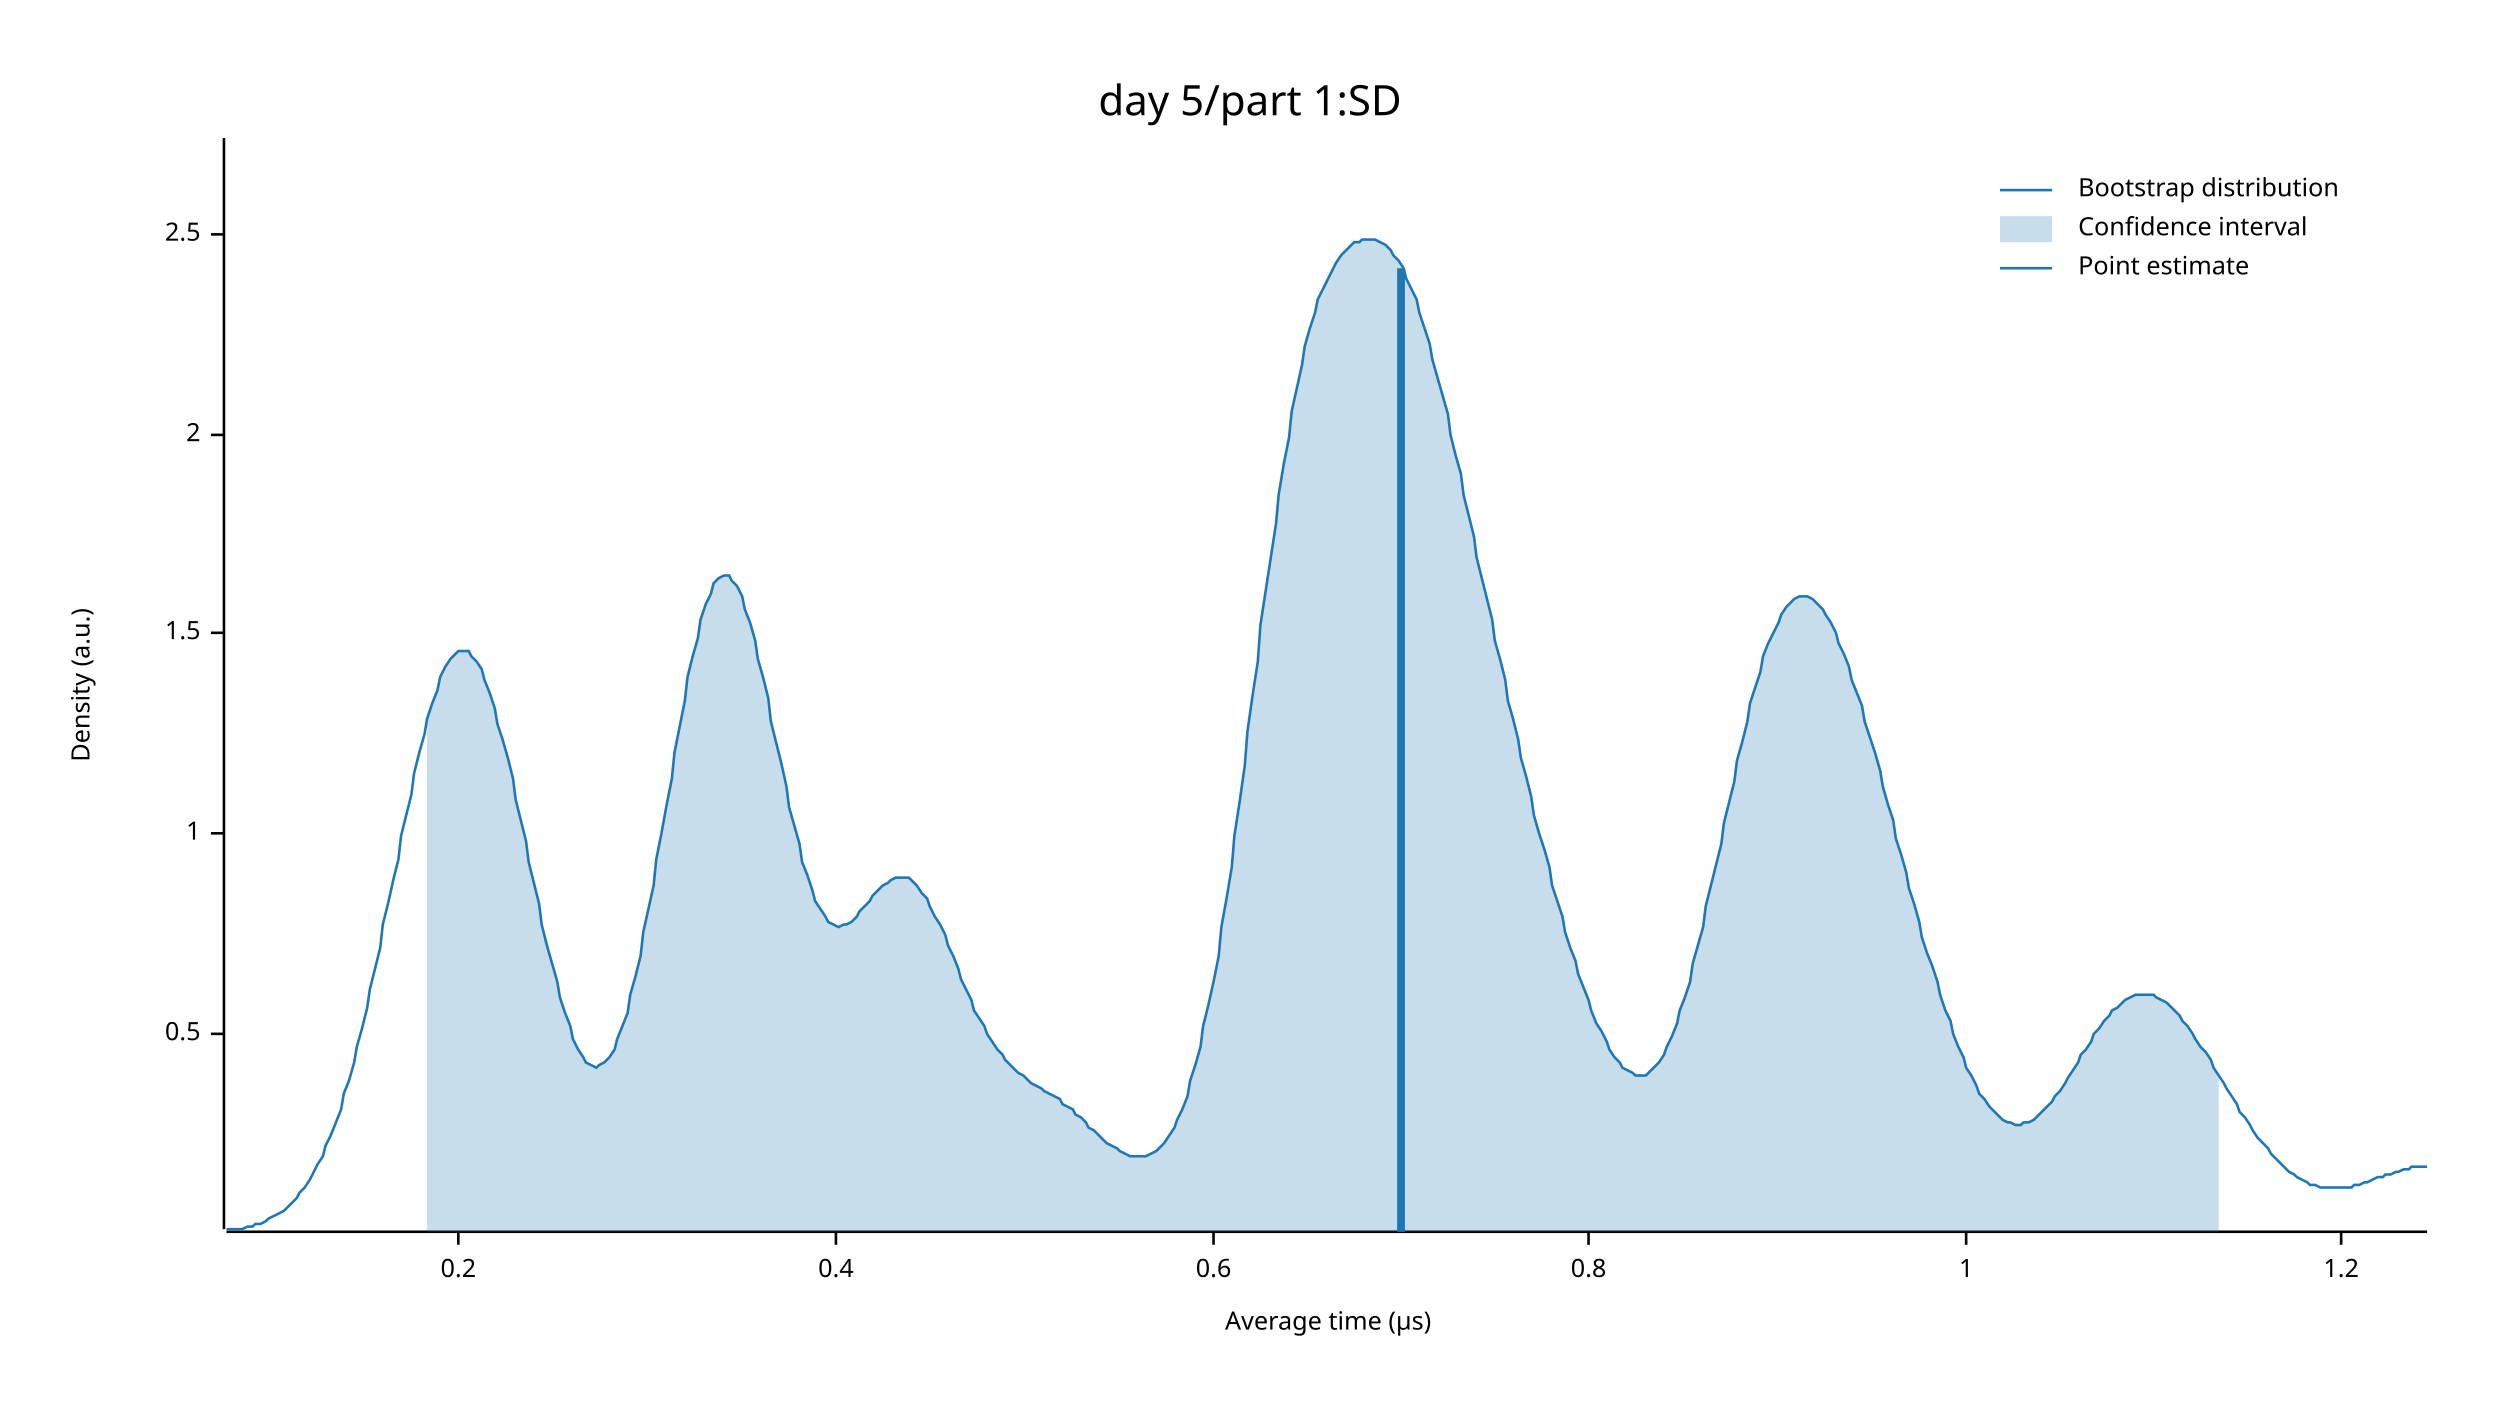
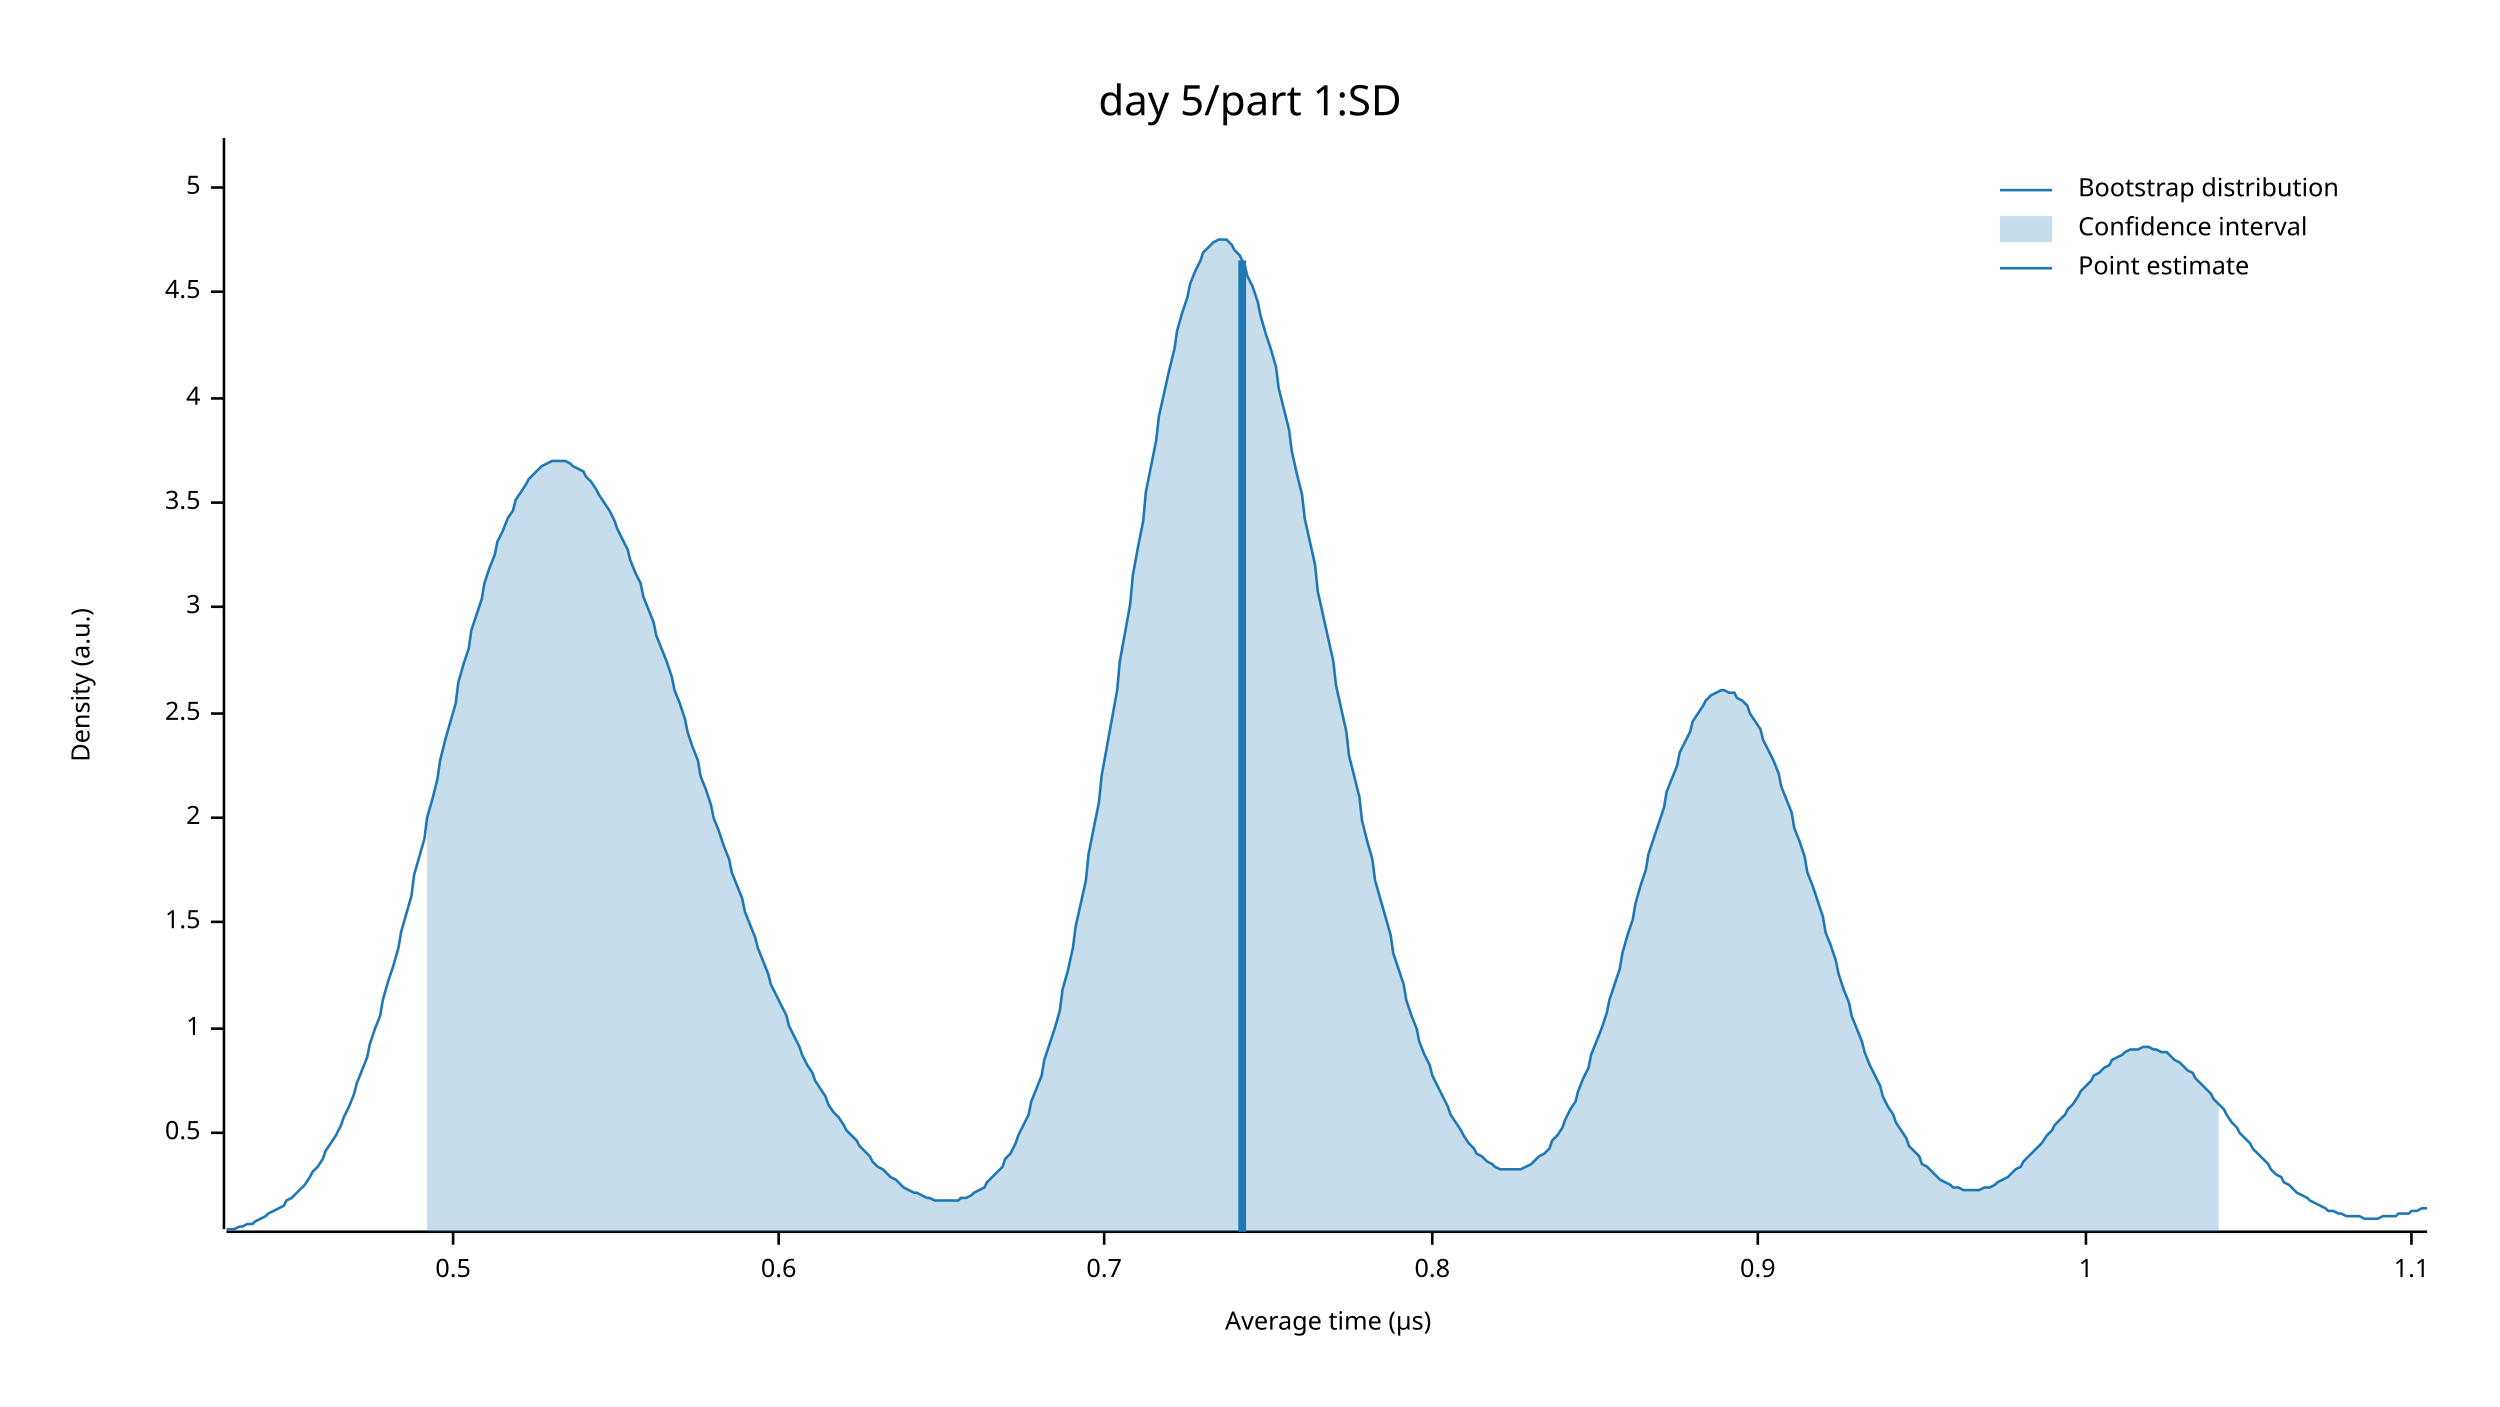
<svg xmlns="http://www.w3.org/2000/svg" width="960" height="540" viewBox="0 0 960 540">
  <text x="480" y="32" dy="0.76em" text-anchor="middle" font-family="sans-serif" font-size="16.129" opacity="1" fill="#000000">
day 5/part 1:SD
</text>
  <text x="27" y="263" dy="0.76em" text-anchor="middle" font-family="sans-serif" font-size="9.677" opacity="1" fill="#000000" transform="rotate(270, 27, 263)">
Density (a.u.)
</text>
  <text x="510" y="513" dy="-0.5ex" text-anchor="middle" font-family="sans-serif" font-size="9.677" opacity="1" fill="#000000">
Average time (µs)
</text>
  <polyline fill="none" opacity="1" stroke="#000000" stroke-width="1" points="86,53 86,472 " />
-   <text x="77" y="397" dy="0.5ex" text-anchor="end" font-family="sans-serif" font-size="9.677" opacity="1" fill="#000000">
+   <text x="77" y="435" dy="0.5ex" text-anchor="end" font-family="sans-serif" font-size="9.677" opacity="1" fill="#000000">
0.5
</text>
-   <polyline fill="none" opacity="1" stroke="#000000" stroke-width="1" points="81,397 86,397 " />
-   <text x="77" y="320" dy="0.5ex" text-anchor="end" font-family="sans-serif" font-size="9.677" opacity="1" fill="#000000">
+   <polyline fill="none" opacity="1" stroke="#000000" stroke-width="1" points="81,435 86,435 " />
+   <text x="77" y="395" dy="0.5ex" text-anchor="end" font-family="sans-serif" font-size="9.677" opacity="1" fill="#000000">
1
</text>
-   <polyline fill="none" opacity="1" stroke="#000000" stroke-width="1" points="81,320 86,320 " />
-   <text x="77" y="243" dy="0.5ex" text-anchor="end" font-family="sans-serif" font-size="9.677" opacity="1" fill="#000000">
+   <polyline fill="none" opacity="1" stroke="#000000" stroke-width="1" points="81,395 86,395 " />
+   <text x="77" y="354" dy="0.5ex" text-anchor="end" font-family="sans-serif" font-size="9.677" opacity="1" fill="#000000">
1.5
</text>
-   <polyline fill="none" opacity="1" stroke="#000000" stroke-width="1" points="81,243 86,243 " />
-   <text x="77" y="167" dy="0.5ex" text-anchor="end" font-family="sans-serif" font-size="9.677" opacity="1" fill="#000000">
+   <polyline fill="none" opacity="1" stroke="#000000" stroke-width="1" points="81,354 86,354 " />
+   <text x="77" y="314" dy="0.5ex" text-anchor="end" font-family="sans-serif" font-size="9.677" opacity="1" fill="#000000">
2
</text>
-   <polyline fill="none" opacity="1" stroke="#000000" stroke-width="1" points="81,167 86,167 " />
-   <text x="77" y="90" dy="0.5ex" text-anchor="end" font-family="sans-serif" font-size="9.677" opacity="1" fill="#000000">
+   <polyline fill="none" opacity="1" stroke="#000000" stroke-width="1" points="81,314 86,314 " />
+   <text x="77" y="274" dy="0.5ex" text-anchor="end" font-family="sans-serif" font-size="9.677" opacity="1" fill="#000000">
2.5
</text>
-   <polyline fill="none" opacity="1" stroke="#000000" stroke-width="1" points="81,90 86,90 " />
+   <polyline fill="none" opacity="1" stroke="#000000" stroke-width="1" points="81,274 86,274 " />
+   <text x="77" y="233" dy="0.5ex" text-anchor="end" font-family="sans-serif" font-size="9.677" opacity="1" fill="#000000">
+ 3
+ </text>
+   <polyline fill="none" opacity="1" stroke="#000000" stroke-width="1" points="81,233 86,233 " />
+   <text x="77" y="193" dy="0.5ex" text-anchor="end" font-family="sans-serif" font-size="9.677" opacity="1" fill="#000000">
+ 3.5
+ </text>
+   <polyline fill="none" opacity="1" stroke="#000000" stroke-width="1" points="81,193 86,193 " />
+   <text x="77" y="153" dy="0.5ex" text-anchor="end" font-family="sans-serif" font-size="9.677" opacity="1" fill="#000000">
+ 4
+ </text>
+   <polyline fill="none" opacity="1" stroke="#000000" stroke-width="1" points="81,153 86,153 " />
+   <text x="77" y="112" dy="0.5ex" text-anchor="end" font-family="sans-serif" font-size="9.677" opacity="1" fill="#000000">
+ 4.5
+ </text>
+   <polyline fill="none" opacity="1" stroke="#000000" stroke-width="1" points="81,112 86,112 " />
+   <text x="77" y="72" dy="0.5ex" text-anchor="end" font-family="sans-serif" font-size="9.677" opacity="1" fill="#000000">
+ 5
+ </text>
+   <polyline fill="none" opacity="1" stroke="#000000" stroke-width="1" points="81,72 86,72 " />
  <polyline fill="none" opacity="1" stroke="#000000" stroke-width="1" points="87,473 932,473 " />
-   <text x="176" y="483" dy="0.76em" text-anchor="middle" font-family="sans-serif" font-size="9.677" opacity="1" fill="#000000">
- 0.2
+   <text x="174" y="483" dy="0.76em" text-anchor="middle" font-family="sans-serif" font-size="9.677" opacity="1" fill="#000000">
+ 0.5
</text>
-   <polyline fill="none" opacity="1" stroke="#000000" stroke-width="1" points="176,473 176,478 " />
-   <text x="321" y="483" dy="0.76em" text-anchor="middle" font-family="sans-serif" font-size="9.677" opacity="1" fill="#000000">
- 0.4
- </text>
-   <polyline fill="none" opacity="1" stroke="#000000" stroke-width="1" points="321,473 321,478 " />
-   <text x="466" y="483" dy="0.76em" text-anchor="middle" font-family="sans-serif" font-size="9.677" opacity="1" fill="#000000">
+   <polyline fill="none" opacity="1" stroke="#000000" stroke-width="1" points="174,473 174,478 " />
+   <text x="299" y="483" dy="0.76em" text-anchor="middle" font-family="sans-serif" font-size="9.677" opacity="1" fill="#000000">
0.6
</text>
-   <polyline fill="none" opacity="1" stroke="#000000" stroke-width="1" points="466,473 466,478 " />
-   <text x="610" y="483" dy="0.76em" text-anchor="middle" font-family="sans-serif" font-size="9.677" opacity="1" fill="#000000">
+   <polyline fill="none" opacity="1" stroke="#000000" stroke-width="1" points="299,473 299,478 " />
+   <text x="424" y="483" dy="0.76em" text-anchor="middle" font-family="sans-serif" font-size="9.677" opacity="1" fill="#000000">
+ 0.7
+ </text>
+   <polyline fill="none" opacity="1" stroke="#000000" stroke-width="1" points="424,473 424,478 " />
+   <text x="550" y="483" dy="0.76em" text-anchor="middle" font-family="sans-serif" font-size="9.677" opacity="1" fill="#000000">
0.8
</text>
-   <polyline fill="none" opacity="1" stroke="#000000" stroke-width="1" points="610,473 610,478 " />
-   <text x="755" y="483" dy="0.76em" text-anchor="middle" font-family="sans-serif" font-size="9.677" opacity="1" fill="#000000">
+   <polyline fill="none" opacity="1" stroke="#000000" stroke-width="1" points="550,473 550,478 " />
+   <text x="675" y="483" dy="0.76em" text-anchor="middle" font-family="sans-serif" font-size="9.677" opacity="1" fill="#000000">
+ 0.9
+ </text>
+   <polyline fill="none" opacity="1" stroke="#000000" stroke-width="1" points="675,473 675,478 " />
+   <text x="801" y="483" dy="0.76em" text-anchor="middle" font-family="sans-serif" font-size="9.677" opacity="1" fill="#000000">
1
</text>
-   <polyline fill="none" opacity="1" stroke="#000000" stroke-width="1" points="755,473 755,478 " />
-   <text x="899" y="483" dy="0.76em" text-anchor="middle" font-family="sans-serif" font-size="9.677" opacity="1" fill="#000000">
- 1.2
+   <polyline fill="none" opacity="1" stroke="#000000" stroke-width="1" points="801,473 801,478 " />
+   <text x="926" y="483" dy="0.76em" text-anchor="middle" font-family="sans-serif" font-size="9.677" opacity="1" fill="#000000">
+ 1.1
</text>
-   <polyline fill="none" opacity="1" stroke="#000000" stroke-width="1" points="899,473 899,478 " />
-   <polyline fill="none" opacity="1" stroke="#1F78B4" stroke-width="1" points="87,472 88,472 90,472 92,472 93,472 95,471 97,471 98,470 100,470 102,469 103,468 105,467 107,466 109,465 110,464 112,462 114,460 115,458 117,456 119,453 120,451 122,447 124,444 125,440 127,436 129,431 131,426 132,420 134,415 136,408 137,402 139,395 141,387 142,380 144,372 146,364 147,355 149,347 151,338 153,330 154,321 156,313 158,305 159,297 161,289 163,282 164,276 166,270 168,265 169,260 171,256 173,253 175,251 176,250 178,250 180,250 181,252 183,254 185,257 186,261 188,266 190,272 191,278 193,284 195,291 197,299 198,307 200,315 202,323 203,331 205,339 207,347 208,355 210,363 212,370 214,377 215,383 217,389 219,394 220,399 222,403 224,406 225,408 227,409 229,410 230,409 232,408 234,406 236,403 237,399 239,394 241,389 242,382 244,375 246,367 247,358 249,349 251,340 252,330 254,320 256,309 258,299 259,289 261,279 263,269 264,260 266,252 268,245 269,238 271,232 273,228 274,224 276,222 278,221 280,221 281,223 283,225 285,229 286,234 288,239 290,246 291,253 293,260 295,268 296,277 298,285 300,293 302,302 303,310 305,317 307,324 308,331 310,336 312,342 313,346 315,349 317,352 318,354 320,355 322,356 324,355 325,355 327,354 329,352 330,350 332,348 334,346 335,344 337,342 339,340 341,339 342,338 344,337 346,337 347,337 349,337 351,339 352,340 354,343 356,345 357,348 359,352 361,355 363,359 364,363 366,367 368,372 369,376 371,380 373,384 374,388 376,391 378,394 379,397 381,400 383,403 385,405 386,407 388,409 390,411 391,412 393,413 395,415 396,416 398,417 400,418 401,419 403,420 405,421 407,422 408,424 410,425 412,426 413,428 415,429 417,431 418,433 420,434 422,436 423,437 425,439 427,440 429,441 430,442 432,443 434,444 435,444 437,444 439,444 440,444 442,443 444,442 445,441 447,439 449,436 451,433 452,430 454,426 456,421 457,415 459,409 461,402 462,394 464,386 466,377 468,367 469,356 471,345 473,333 474,321 476,308 478,294 479,281 481,267 483,254 484,240 486,227 488,214 490,201 491,190 493,178 495,168 496,158 498,149 500,140 501,133 503,126 505,120 506,115 508,111 510,107 512,103 513,101 515,98 517,96 518,95 520,93 522,93 523,92 525,92 527,92 528,92 530,93 532,94 534,96 535,98 537,100 539,103 540,107 542,111 544,115 545,120 547,126 549,132 550,138 552,145 554,152 556,159 557,167 559,175 561,182 562,190 564,198 566,206 567,214 569,222 571,230 573,238 574,246 576,253 578,261 579,269 581,276 583,284 584,291 586,298 588,306 589,313 591,320 593,326 595,333 596,340 598,346 600,352 601,358 603,364 605,369 606,374 608,379 610,384 611,388 613,393 615,396 617,400 618,403 620,406 622,408 623,410 625,411 627,412 628,413 630,413 632,413 633,412 635,410 637,408 639,405 640,402 642,398 644,393 645,388 647,383 649,377 650,370 652,363 654,356 655,348 657,340 659,332 661,324 662,316 664,308 666,300 667,292 669,285 671,277 672,270 674,264 676,258 677,252 679,247 681,243 683,239 684,236 686,233 688,231 689,230 691,229 693,229 694,229 696,230 698,232 700,234 701,236 703,239 705,243 706,247 708,251 710,256 711,261 713,266 715,271 716,277 718,283 720,289 722,296 723,302 725,309 727,315 728,322 730,328 732,335 733,341 735,347 737,354 738,360 740,366 742,371 744,377 745,382 747,388 749,392 750,397 752,402 754,406 755,410 757,413 759,417 760,420 762,422 764,425 766,427 767,428 769,430 771,431 772,431 774,432 776,432 777,431 779,431 781,430 782,429 784,427 786,425 788,423 789,421 791,419 793,416 794,414 796,411 798,408 799,405 801,403 803,400 804,397 806,395 808,392 810,390 811,388 813,387 815,385 816,384 818,383 820,382 821,382 823,382 825,382 827,382 828,383 830,384 832,385 833,386 835,388 837,390 838,392 840,394 842,397 843,399 845,402 847,404 849,407 850,410 852,413 854,416 855,418 857,421 859,424 860,427 862,429 864,432 865,434 867,437 869,439 871,441 872,443 874,445 876,447 877,448 879,450 881,451 882,452 884,453 886,454 887,455 889,455 891,456 893,456 894,456 896,456 898,456 899,456 901,456 903,456 904,455 906,455 908,454 909,454 911,453 913,452 915,452 916,451 918,451 920,450 921,450 923,449 925,449 926,448 928,448 930,448 932,448 " />
-   <polygon opacity="0.25" fill="#1F78B4" points="164,276 166,270 168,265 169,260 171,256 173,253 175,251 176,250 178,250 180,250 181,252 183,254 185,257 186,261 188,266 190,272 191,278 193,284 195,291 197,299 198,307 200,315 202,323 203,331 205,339 207,347 208,355 210,363 212,370 214,377 215,383 217,389 219,394 220,399 222,403 224,406 225,408 227,409 229,410 230,409 232,408 234,406 236,403 237,399 239,394 241,389 242,382 244,375 246,367 247,358 249,349 251,340 252,330 254,320 256,309 258,299 259,289 261,279 263,269 264,260 266,252 268,245 269,238 271,232 273,228 274,224 276,222 278,221 280,221 281,223 283,225 285,229 286,234 288,239 290,246 291,253 293,260 295,268 296,277 298,285 300,293 302,302 303,310 305,317 307,324 308,331 310,336 312,342 313,346 315,349 317,352 318,354 320,355 322,356 324,355 325,355 327,354 329,352 330,350 332,348 334,346 335,344 337,342 339,340 341,339 342,338 344,337 346,337 347,337 349,337 351,339 352,340 354,343 356,345 357,348 359,352 361,355 363,359 364,363 366,367 368,372 369,376 371,380 373,384 374,388 376,391 378,394 379,397 381,400 383,403 385,405 386,407 388,409 390,411 391,412 393,413 395,415 396,416 398,417 400,418 401,419 403,420 405,421 407,422 408,424 410,425 412,426 413,428 415,429 417,431 418,433 420,434 422,436 423,437 425,439 427,440 429,441 430,442 432,443 434,444 435,444 437,444 439,444 440,444 442,443 444,442 445,441 447,439 449,436 451,433 452,430 454,426 456,421 457,415 459,409 461,402 462,394 464,386 466,377 468,367 469,356 471,345 473,333 474,321 476,308 478,294 479,281 481,267 483,254 484,240 486,227 488,214 490,201 491,190 493,178 495,168 496,158 498,149 500,140 501,133 503,126 505,120 506,115 508,111 510,107 512,103 513,101 515,98 517,96 518,95 520,93 522,93 523,92 525,92 527,92 528,92 530,93 532,94 534,96 535,98 537,100 539,103 540,107 542,111 544,115 545,120 547,126 549,132 550,138 552,145 554,152 556,159 557,167 559,175 561,182 562,190 564,198 566,206 567,214 569,222 571,230 573,238 574,246 576,253 578,261 579,269 581,276 583,284 584,291 586,298 588,306 589,313 591,320 593,326 595,333 596,340 598,346 600,352 601,358 603,364 605,369 606,374 608,379 610,384 611,388 613,393 615,396 617,400 618,403 620,406 622,408 623,410 625,411 627,412 628,413 630,413 632,413 633,412 635,410 637,408 639,405 640,402 642,398 644,393 645,388 647,383 649,377 650,370 652,363 654,356 655,348 657,340 659,332 661,324 662,316 664,308 666,300 667,292 669,285 671,277 672,270 674,264 676,258 677,252 679,247 681,243 683,239 684,236 686,233 688,231 689,230 691,229 693,229 694,229 696,230 698,232 700,234 701,236 703,239 705,243 706,247 708,251 710,256 711,261 713,266 715,271 716,277 718,283 720,289 722,296 723,302 725,309 727,315 728,322 730,328 732,335 733,341 735,347 737,354 738,360 740,366 742,371 744,377 745,382 747,388 749,392 750,397 752,402 754,406 755,410 757,413 759,417 760,420 762,422 764,425 766,427 767,428 769,430 771,431 772,431 774,432 776,432 777,431 779,431 781,430 782,429 784,427 786,425 788,423 789,421 791,419 793,416 794,414 796,411 798,408 799,405 801,403 803,400 804,397 806,395 808,392 810,390 811,388 813,387 815,385 816,384 818,383 820,382 821,382 823,382 825,382 827,382 828,383 830,384 832,385 833,386 835,388 837,390 838,392 840,394 842,397 843,399 845,402 847,404 849,407 850,410 852,413 852,473 164,473 " />
-   <polyline fill="none" opacity="1" stroke="#1F78B4" stroke-width="3" points="538,473 538,103 " />
+   <polyline fill="none" opacity="1" stroke="#000000" stroke-width="1" points="926,473 926,478 " />
+   <polyline fill="none" opacity="1" stroke="#1F78B4" stroke-width="1" points="87,472 88,472 90,472 92,471 93,471 95,470 97,470 98,469 100,468 102,467 103,466 105,465 107,464 109,463 110,461 112,460 114,458 115,457 117,455 119,452 120,450 122,448 124,445 125,442 127,439 129,436 131,432 132,429 134,425 136,420 137,416 139,411 141,406 142,401 144,395 146,390 147,384 149,377 151,371 153,364 154,358 156,351 158,344 159,336 161,329 163,322 164,314 166,307 168,299 169,292 171,284 173,277 175,270 176,262 178,255 180,249 181,242 183,236 185,230 186,224 188,218 190,213 191,208 193,204 195,199 197,196 198,192 200,189 202,186 203,184 205,182 207,180 208,179 210,178 212,177 214,177 215,177 217,177 219,178 220,179 222,180 224,181 225,183 227,185 229,188 230,190 232,193 234,196 236,200 237,203 239,207 241,211 242,215 244,220 246,224 247,229 249,234 251,239 252,244 254,249 256,254 258,260 259,265 261,270 263,276 264,281 266,287 268,292 269,298 271,303 273,309 274,314 276,319 278,325 280,330 281,335 283,340 285,345 286,350 288,355 290,360 291,364 293,369 295,374 296,378 298,382 300,386 302,390 303,394 305,398 307,402 308,405 310,409 312,412 313,415 315,418 317,421 318,424 320,427 322,429 324,432 325,434 327,436 329,438 330,440 332,442 334,444 335,446 337,448 339,449 341,451 342,452 344,453 346,455 347,456 349,457 351,458 352,458 354,459 356,460 357,460 359,461 361,461 363,461 364,461 366,461 368,461 369,460 371,460 373,459 374,458 376,457 378,456 379,454 381,452 383,450 385,448 386,445 388,443 390,439 391,436 393,432 395,428 396,423 398,418 400,413 401,407 403,401 405,395 407,388 408,380 410,373 412,364 413,356 415,347 417,338 418,328 420,318 422,308 423,298 425,287 427,276 429,265 430,254 432,243 434,232 435,221 437,210 439,200 440,189 442,179 444,169 445,160 447,151 449,142 451,134 452,127 454,120 456,114 457,109 459,104 461,100 462,97 464,95 466,93 468,92 469,92 471,92 473,94 474,96 476,98 478,102 479,106 481,110 483,116 484,121 486,128 488,134 490,141 491,149 493,157 495,165 496,173 498,182 500,190 501,199 503,208 505,217 506,227 508,236 510,245 512,254 513,263 515,272 517,281 518,290 520,298 522,306 523,315 525,323 527,330 528,338 530,345 532,352 534,359 535,366 537,372 539,378 540,384 542,390 544,395 545,400 547,405 549,409 550,413 552,417 554,421 556,425 557,428 559,431 561,434 562,436 564,439 566,441 567,443 569,444 571,446 573,447 574,448 576,449 578,449 579,449 581,449 583,449 584,449 586,448 588,447 589,446 591,444 593,443 595,441 596,438 598,436 600,433 601,430 603,426 605,423 606,419 608,414 610,410 611,405 613,400 615,395 617,389 618,384 620,378 622,372 623,366 625,359 627,353 628,347 630,340 632,334 633,328 635,322 637,316 639,310 640,304 642,299 644,294 645,289 647,285 649,281 650,277 652,274 654,271 655,269 657,267 659,266 661,265 662,265 664,266 666,266 667,268 669,269 671,271 672,274 674,277 676,280 677,284 679,288 681,292 683,297 684,302 686,307 688,312 689,318 691,323 693,329 694,335 696,340 698,346 700,352 701,358 703,363 705,369 706,374 708,380 710,385 711,390 713,395 715,400 716,404 718,409 720,413 722,417 723,421 725,425 727,428 728,431 730,434 732,437 733,440 735,442 737,444 738,447 740,448 742,450 744,452 745,453 747,454 749,455 750,456 752,456 754,457 755,457 757,457 759,457 760,457 762,456 764,456 766,455 767,454 769,453 771,452 772,451 774,449 776,448 777,446 779,444 781,442 782,441 784,439 786,436 788,434 789,432 791,430 793,428 794,426 796,424 798,421 799,419 801,417 803,415 804,413 806,412 808,410 810,409 811,407 813,406 815,405 816,404 818,403 820,403 821,403 823,402 825,402 827,403 828,403 830,404 832,404 833,405 835,407 837,408 838,409 840,411 842,412 843,414 845,416 847,418 849,420 850,422 852,424 854,426 855,428 857,431 859,433 860,435 862,437 864,439 865,441 867,443 869,445 871,447 872,449 874,451 876,452 877,454 879,455 881,457 882,458 884,459 886,460 887,461 889,462 891,463 893,464 894,465 896,465 898,466 899,466 901,467 903,467 904,467 906,467 908,468 909,468 911,468 913,468 915,467 916,467 918,467 920,467 921,466 923,466 925,466 926,465 928,465 930,464 932,464 " />
+   <polygon opacity="0.25" fill="#1F78B4" points="164,314 166,307 168,299 169,292 171,284 173,277 175,270 176,262 178,255 180,249 181,242 183,236 185,230 186,224 188,218 190,213 191,208 193,204 195,199 197,196 198,192 200,189 202,186 203,184 205,182 207,180 208,179 210,178 212,177 214,177 215,177 217,177 219,178 220,179 222,180 224,181 225,183 227,185 229,188 230,190 232,193 234,196 236,200 237,203 239,207 241,211 242,215 244,220 246,224 247,229 249,234 251,239 252,244 254,249 256,254 258,260 259,265 261,270 263,276 264,281 266,287 268,292 269,298 271,303 273,309 274,314 276,319 278,325 280,330 281,335 283,340 285,345 286,350 288,355 290,360 291,364 293,369 295,374 296,378 298,382 300,386 302,390 303,394 305,398 307,402 308,405 310,409 312,412 313,415 315,418 317,421 318,424 320,427 322,429 324,432 325,434 327,436 329,438 330,440 332,442 334,444 335,446 337,448 339,449 341,451 342,452 344,453 346,455 347,456 349,457 351,458 352,458 354,459 356,460 357,460 359,461 361,461 363,461 364,461 366,461 368,461 369,460 371,460 373,459 374,458 376,457 378,456 379,454 381,452 383,450 385,448 386,445 388,443 390,439 391,436 393,432 395,428 396,423 398,418 400,413 401,407 403,401 405,395 407,388 408,380 410,373 412,364 413,356 415,347 417,338 418,328 420,318 422,308 423,298 425,287 427,276 429,265 430,254 432,243 434,232 435,221 437,210 439,200 440,189 442,179 444,169 445,160 447,151 449,142 451,134 452,127 454,120 456,114 457,109 459,104 461,100 462,97 464,95 466,93 468,92 469,92 471,92 473,94 474,96 476,98 478,102 479,106 481,110 483,116 484,121 486,128 488,134 490,141 491,149 493,157 495,165 496,173 498,182 500,190 501,199 503,208 505,217 506,227 508,236 510,245 512,254 513,263 515,272 517,281 518,290 520,298 522,306 523,315 525,323 527,330 528,338 530,345 532,352 534,359 535,366 537,372 539,378 540,384 542,390 544,395 545,400 547,405 549,409 550,413 552,417 554,421 556,425 557,428 559,431 561,434 562,436 564,439 566,441 567,443 569,444 571,446 573,447 574,448 576,449 578,449 579,449 581,449 583,449 584,449 586,448 588,447 589,446 591,444 593,443 595,441 596,438 598,436 600,433 601,430 603,426 605,423 606,419 608,414 610,410 611,405 613,400 615,395 617,389 618,384 620,378 622,372 623,366 625,359 627,353 628,347 630,340 632,334 633,328 635,322 637,316 639,310 640,304 642,299 644,294 645,289 647,285 649,281 650,277 652,274 654,271 655,269 657,267 659,266 661,265 662,265 664,266 666,266 667,268 669,269 671,271 672,274 674,277 676,280 677,284 679,288 681,292 683,297 684,302 686,307 688,312 689,318 691,323 693,329 694,335 696,340 698,346 700,352 701,358 703,363 705,369 706,374 708,380 710,385 711,390 713,395 715,400 716,404 718,409 720,413 722,417 723,421 725,425 727,428 728,431 730,434 732,437 733,440 735,442 737,444 738,447 740,448 742,450 744,452 745,453 747,454 749,455 750,456 752,456 754,457 755,457 757,457 759,457 760,457 762,456 764,456 766,455 767,454 769,453 771,452 772,451 774,449 776,448 777,446 779,444 781,442 782,441 784,439 786,436 788,434 789,432 791,430 793,428 794,426 796,424 798,421 799,419 801,417 803,415 804,413 806,412 808,410 810,409 811,407 813,406 815,405 816,404 818,403 820,403 821,403 823,402 825,402 827,403 828,403 830,404 832,404 833,405 835,407 837,408 838,409 840,411 842,412 843,414 845,416 847,418 849,420 850,422 852,424 852,473 164,473 " />
+   <polyline fill="none" opacity="1" stroke="#1F78B4" stroke-width="3" points="477,473 477,100 " />
  <text x="798" y="68" dy="0.76em" text-anchor="start" font-family="sans-serif" font-size="9.677" opacity="1" fill="#000000">
Bootstrap distribution
</text>
  <text x="798" y="83" dy="0.76em" text-anchor="start" font-family="sans-serif" font-size="9.677" opacity="1" fill="#000000">
Confidence interval
</text>
  <text x="798" y="98" dy="0.76em" text-anchor="start" font-family="sans-serif" font-size="9.677" opacity="1" fill="#000000">
Point estimate
</text>
  <polyline fill="none" opacity="1" stroke="#1F78B4" stroke-width="1" points="768,73 788,73 " />
  <rect x="768" y="83" width="20" height="10" opacity="0.25" fill="#1F78B4" stroke="none" />
  <polyline fill="none" opacity="1" stroke="#1F78B4" stroke-width="1" points="768,103 788,103 " />
</svg>
